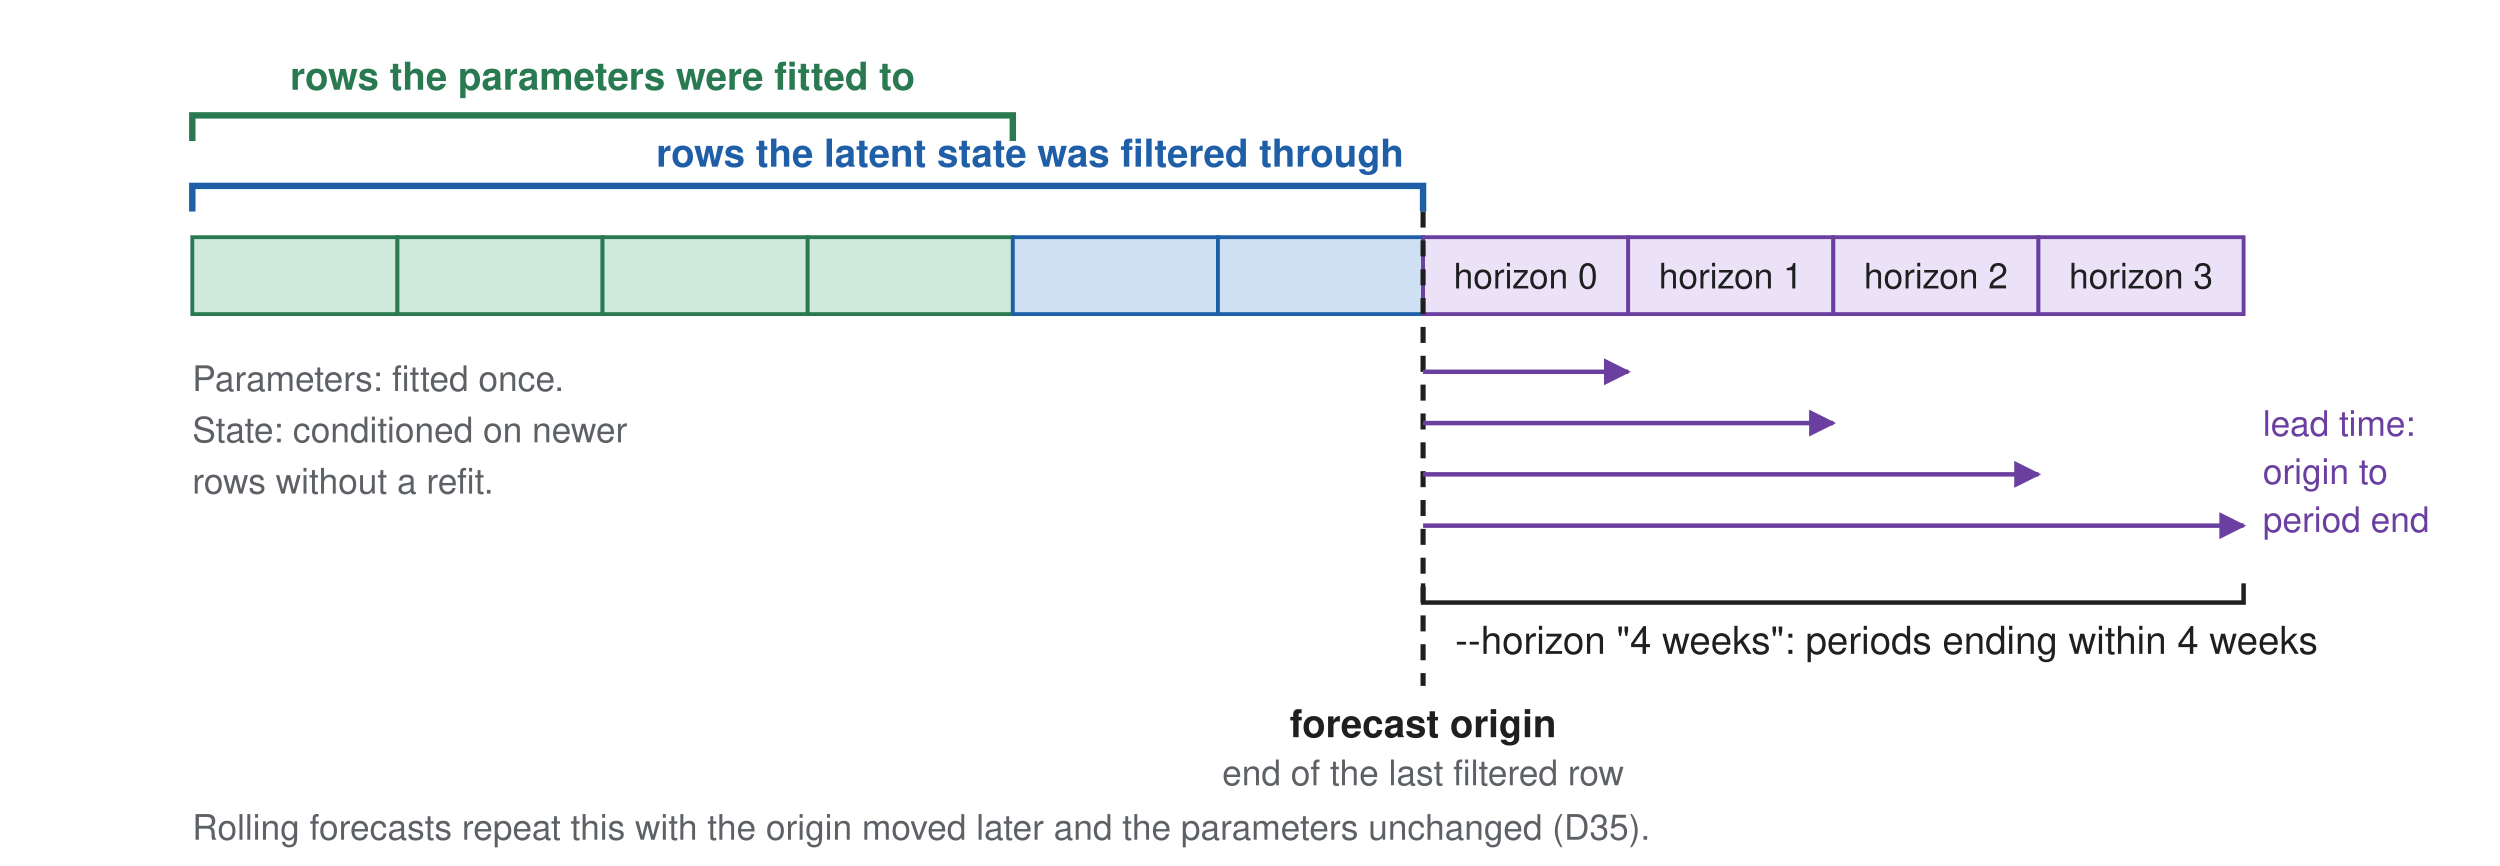
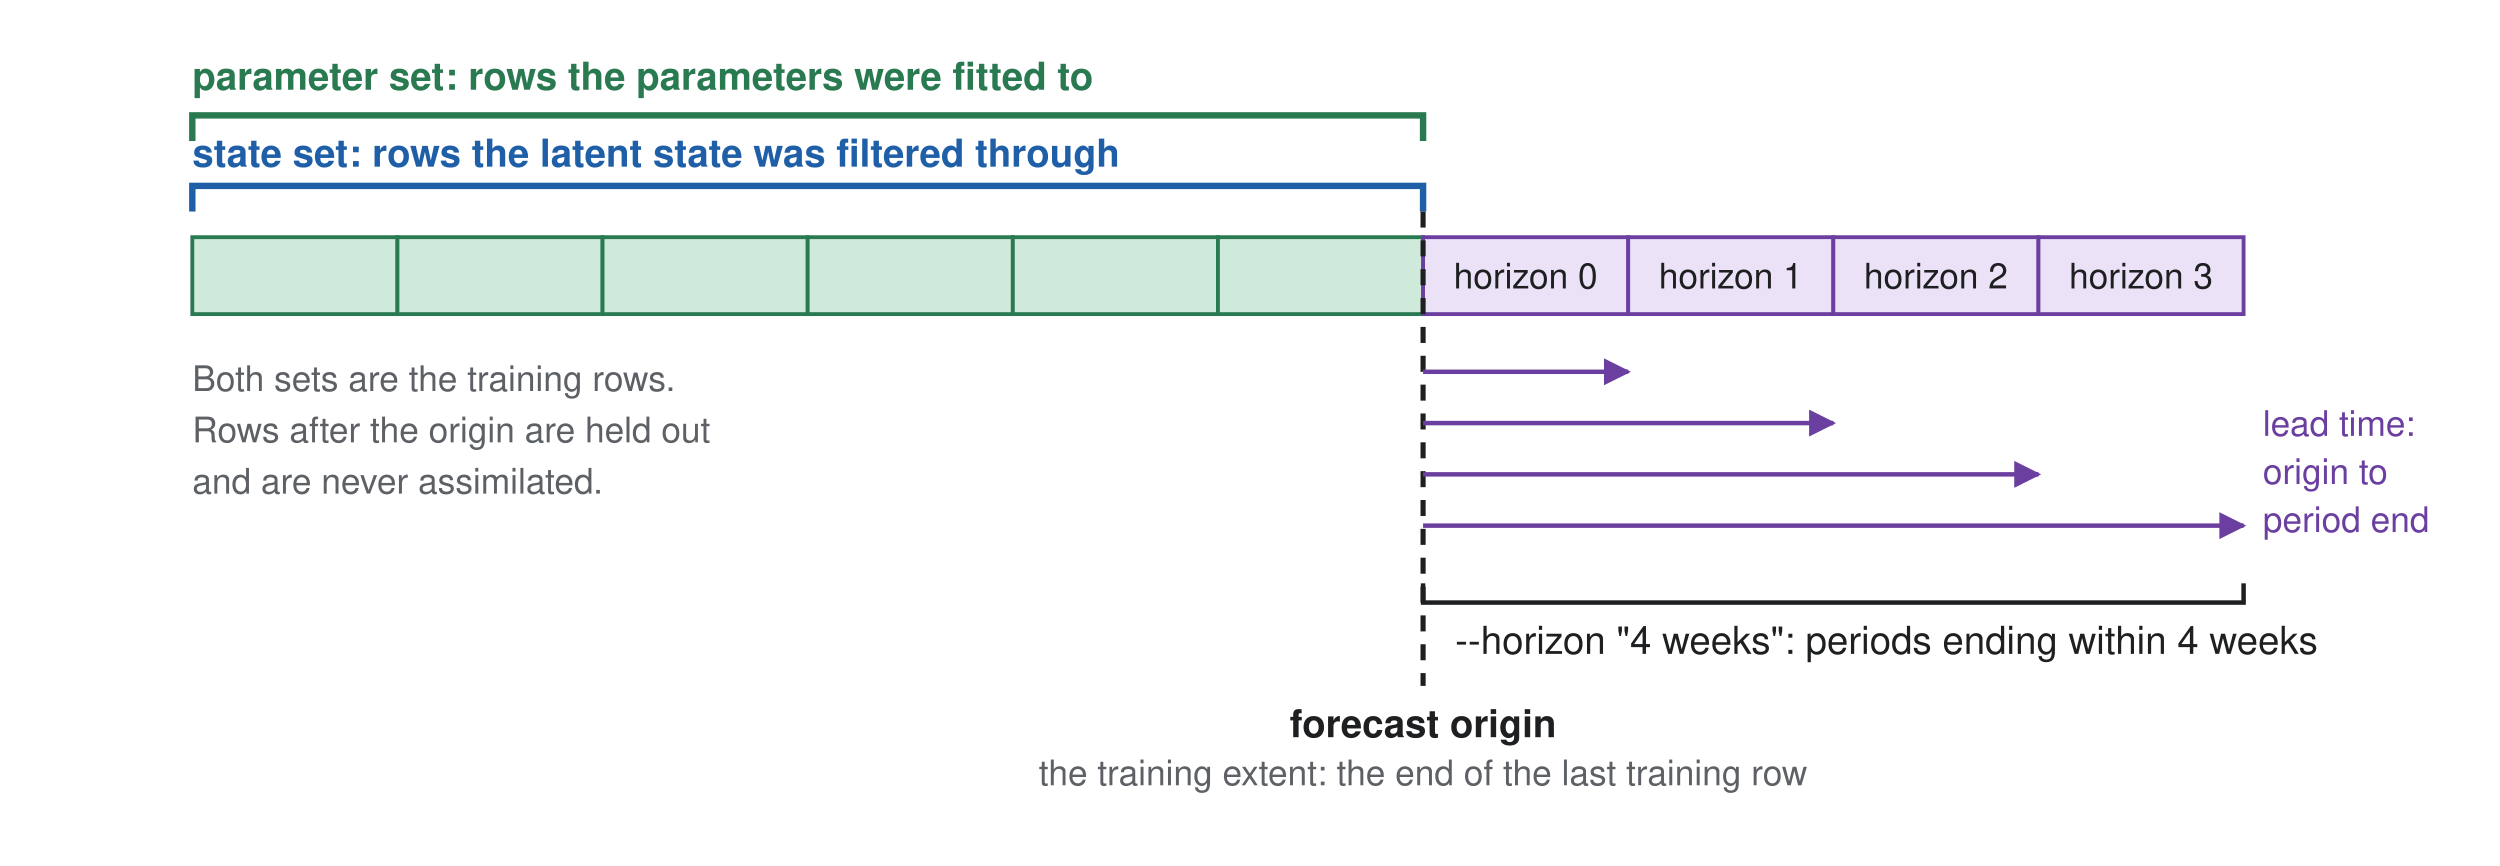
<svg xmlns="http://www.w3.org/2000/svg" viewBox="0 0 780 270" role="img" aria-labelledby="t d">
  <defs>
    <marker id="tis-ah" viewBox="0 0 10 10" refX="9" refY="5" markerWidth="6" markerHeight="6" orient="auto">
      <path d="M0,0 L10,5 L0,10 z" class="ahf" />
    </marker>
  </defs>
  <style>
    text { font: 12px -apple-system, "Helvetica Neue", Helvetica, Arial, sans-serif; fill: #1d1f21; }
    .b { font-weight: 600; }
    .mut { fill: #5d6166; }
    .sm { font-size: 11px; }
    .tr { fill: #cfe9da; stroke: #2A7A51; stroke-width: 1.2; }
    .fl { fill: #cfe0f4; stroke: #1f5fa8; stroke-width: 1.2; }
    .tg { fill: #ece2f7; stroke: #6b3fa0; stroke-width: 1.2; }
    .ctr { fill: #2A7A51; } .str { stroke: #2A7A51; }
    .cfl { fill: #1f5fa8; } .sfl { stroke: #1f5fa8; }
    .ctg { fill: #6b3fa0; } .stg { stroke: #6b3fa0; }
    .ink { stroke: #1d1f21; } .ahf { fill: #6b3fa0; }
    .cut { stroke: #1d1f21; stroke-width: 1.6; stroke-dasharray: 5 4; }
    @media (prefers-color-scheme: dark) {
      text { fill: #e3e4e6; }
      .mut { fill: #a0a4aa; }
      .tr { fill: #1f3b2c; stroke: #6fcf9c; }
      .fl { fill: #1e3047; stroke: #7fb2ec; }
      .tg { fill: #34274a; stroke: #c09cf0; }
      .ctr { fill: #6fcf9c; } .str { stroke: #6fcf9c; }
      .cfl { fill: #7fb2ec; } .sfl { stroke: #7fb2ec; }
      .ctg { fill: #c09cf0; } .stg { stroke: #c09cf0; }
      .ink { stroke: #e3e4e6; } .ahf { fill: #c09cf0; }
      .cut { stroke: #e3e4e6; }
    }
  </style>
-   <path d="M60,44 L60,36 L316,36 L316,44" fill="none" class="str" stroke-width="2" />
-   <text x="188" y="28" text-anchor="middle" class="b ctr">rows the parameters were fitted to</text>
+   <path d="M60,44 L60,36 L444,36 L444,44" fill="none" class="str" stroke-width="2" />
+   <text x="60" y="28" class="b ctr">parameter set: rows the parameters were fitted to</text>
  <path d="M60,66 L60,58 L444,58 L444,66" fill="none" class="sfl" stroke-width="2" />
-   <text x="438" y="52" text-anchor="end" class="b cfl">rows the latent state was filtered through</text>
+   <text x="60" y="52" class="b cfl">state set: rows the latent state was filtered through</text>
  <rect x="60" y="74" width="64" height="24" class="tr" />
  <rect x="124" y="74" width="64" height="24" class="tr" />
  <rect x="188" y="74" width="64" height="24" class="tr" />
  <rect x="252" y="74" width="64" height="24" class="tr" />
-   <rect x="316" y="74" width="64" height="24" class="fl" />
-   <rect x="380" y="74" width="64" height="24" class="fl" />
+   <rect x="316" y="74" width="64" height="24" class="tr" />
+   <rect x="380" y="74" width="64" height="24" class="tr" />
  <rect x="444" y="74" width="64" height="24" class="tg" />
  <rect x="508" y="74" width="64" height="24" class="tg" />
  <rect x="572" y="74" width="64" height="24" class="tg" />
  <rect x="636" y="74" width="64" height="24" class="tg" />
  <text x="476" y="90" text-anchor="middle" class="sm">horizon 0</text>
  <text x="540" y="90" text-anchor="middle" class="sm">horizon 1</text>
  <text x="604" y="90" text-anchor="middle" class="sm">horizon 2</text>
  <text x="668" y="90" text-anchor="middle" class="sm">horizon 3</text>
  <line x1="444" y1="66" x2="444" y2="214" class="cut" />
  <text x="444" y="230" text-anchor="middle" class="b">forecast origin</text>
-   <text x="444" y="245" text-anchor="middle" class="mut sm">end of the last filtered row</text>
+   <text x="444" y="245" text-anchor="middle" class="mut sm">the training extent: the end of the last training row</text>
  <path d="M444,116 L508,116" class="stg" stroke-width="1.4" fill="none" marker-end="url(#tis-ah)" />
  <path d="M444,132 L572,132" class="stg" stroke-width="1.4" fill="none" marker-end="url(#tis-ah)" />
  <path d="M444,148 L636,148" class="stg" stroke-width="1.4" fill="none" marker-end="url(#tis-ah)" />
  <path d="M444,164 L700,164" class="stg" stroke-width="1.4" fill="none" marker-end="url(#tis-ah)" />
  <text x="706" y="136" class="ctg sm">lead time:</text>
  <text x="706" y="151" class="ctg sm">origin to</text>
  <text x="706" y="166" class="ctg sm">period end</text>
  <path d="M444,182 L444,188 L700,188 L700,182" fill="none" class="ink" stroke-width="1.4" />
  <text x="454" y="204">--horizon "4 weeks": periods ending within 4 weeks</text>
-   <text x="60" y="122" class="mut sm">Parameters: fitted once.</text>
-   <text x="60" y="138" class="mut sm">State: conditioned on newer</text>
-   <text x="60" y="154" class="mut sm">rows without a refit.</text>
-   <text x="60" y="262" class="mut sm">Rolling forecasts repeat this with the origin moved later and the parameters unchanged (D35).</text>
+   <text x="60" y="122" class="mut sm">Both sets are the training rows.</text>
+   <text x="60" y="138" class="mut sm">Rows after the origin are held out</text>
+   <text x="60" y="154" class="mut sm">and are never assimilated.</text>
</svg>
